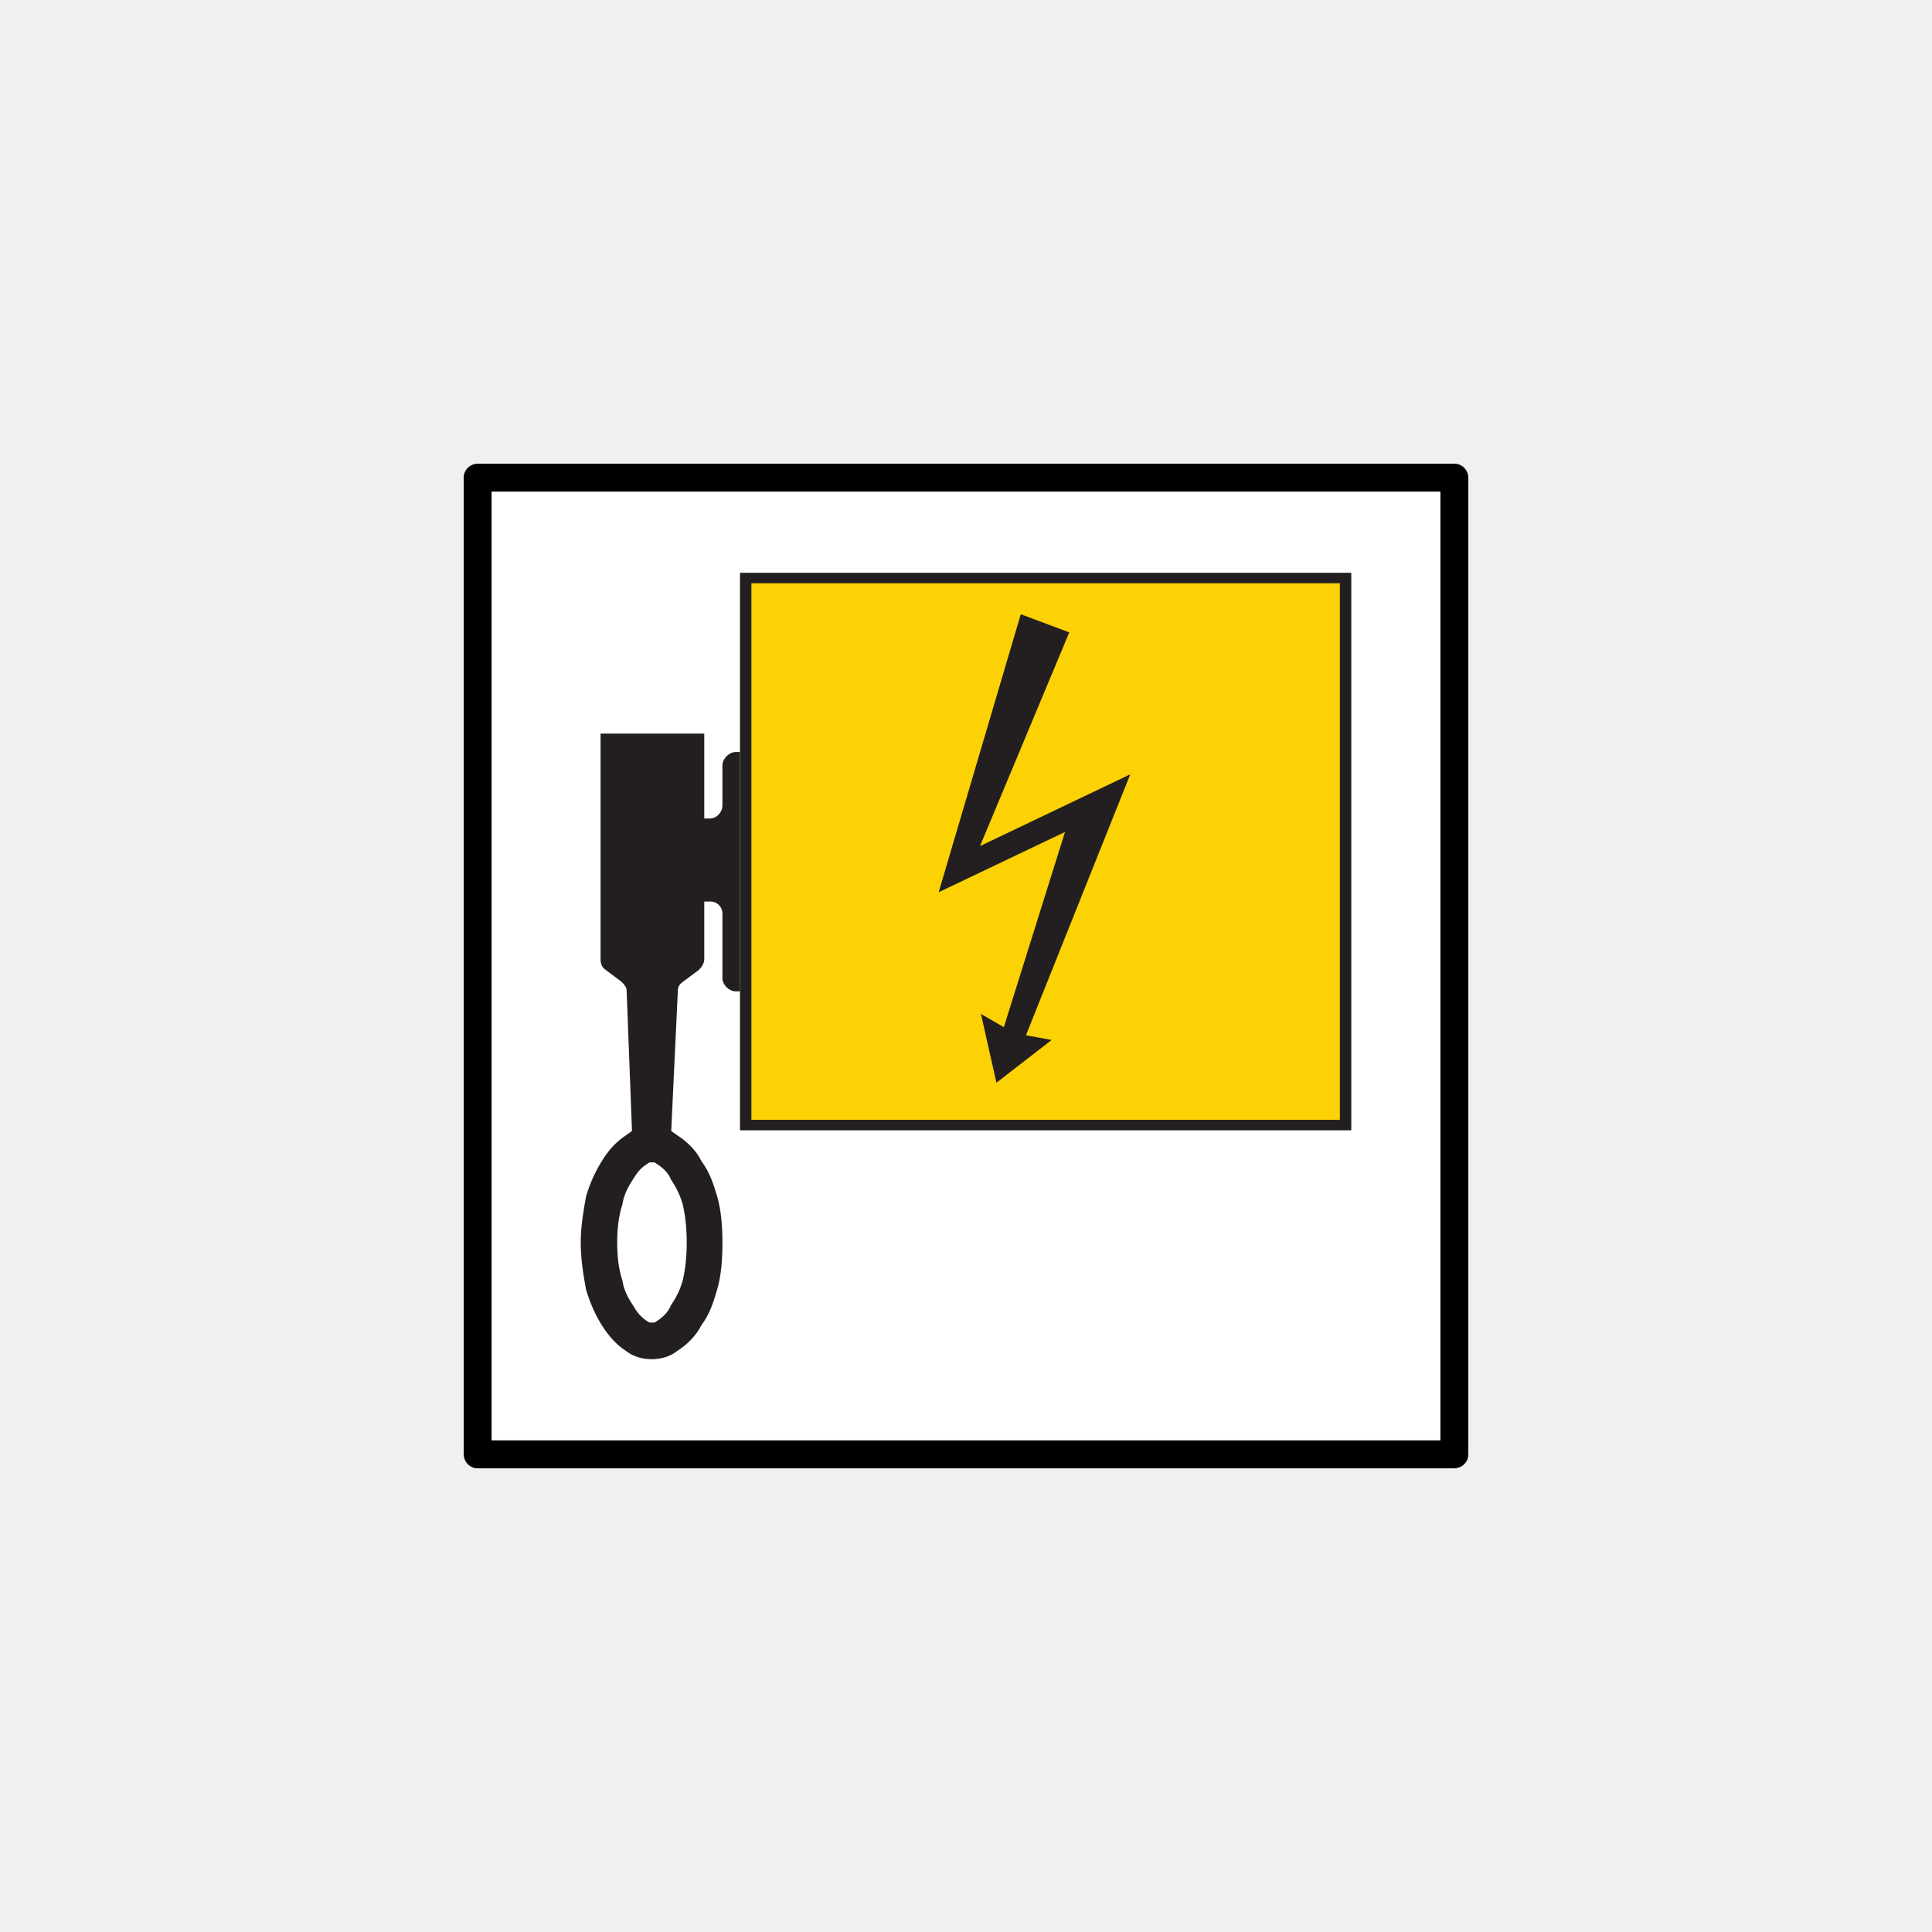
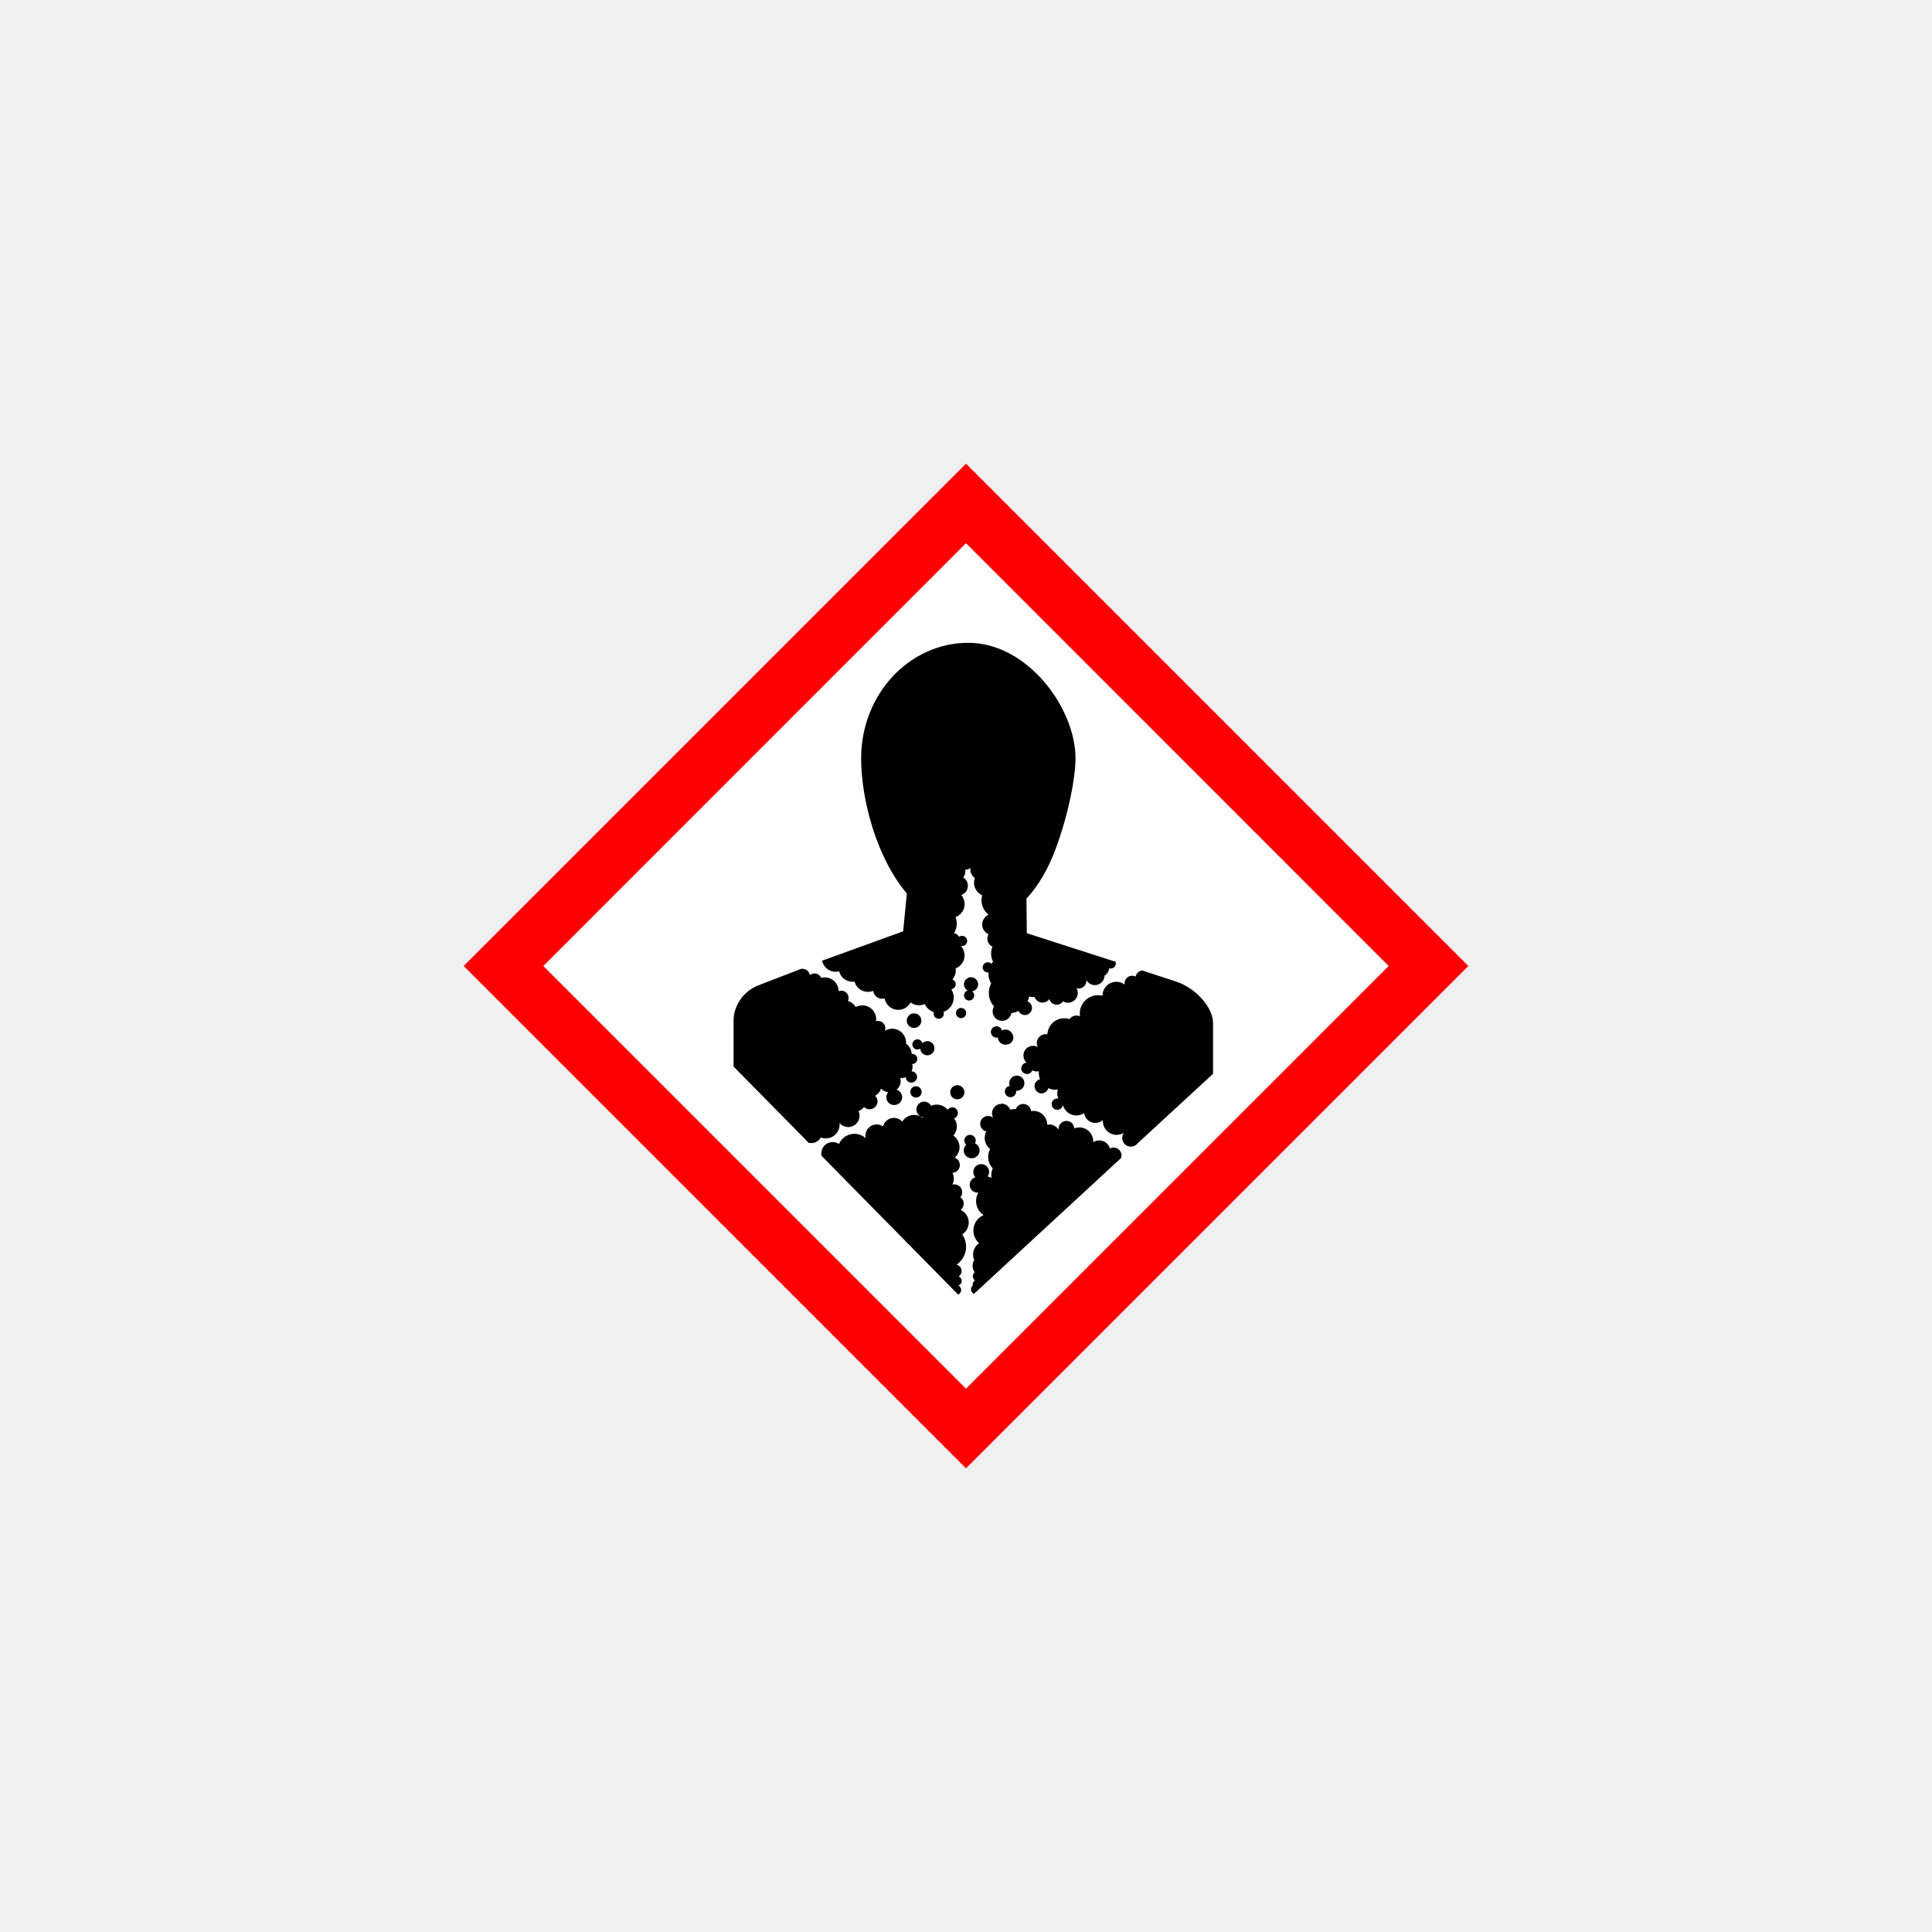
- <svg xmlns="http://www.w3.org/2000/svg" version="1.1" width="125" height="125" id="svg2" xml:space="preserve">
-   <defs id="defs6">
-     <clipPath id="clipPath18">
-       <path d="M 0,566.93 V 0 h 566.934 v 566.93 z" id="path20" />
-     </clipPath>
-   </defs>
-   <rect style="color:#000000;display:inline;overflow:visible;visibility:visible;fill:#ffffff;fill-opacity:1;fill-rule:nonzero;stroke:#000000;stroke-width:1.806;stroke-linecap:butt;stroke-linejoin:miter;stroke-miterlimit:4;stroke-dasharray:none;stroke-dashoffset:0;stroke-opacity:1;marker:none;enable-background:accumulate" id="rect2993" width="63.194" height="63.194" x="30.903" y="30.903" rx="0.004" />
-   <g id="g16" clip-path="url(#clipPath18)" transform="matrix(0.112896,0,0,-0.112896,30.57491,93.41895)" style="stroke:none;stroke-opacity:1">
-     <path style="fill:#231f20;fill-opacity:1;fill-rule:nonzero;stroke:none;stroke-opacity:1" id="path22" d="M 153.242,179.707 H 503.586 V 499.215 H 153.242 Z" />
-     <path style="fill:#fcd205;fill-opacity:1;fill-rule:nonzero;stroke:none;stroke-opacity:1" id="path24" d="M 159.797,185.723 H 497.043 V 493.215 H 159.797 Z" />
-     <path style="fill:#231f20;fill-opacity:1;fill-rule:nonzero;stroke:none;stroke-opacity:1" id="path26" d="m 113.691,151.492 c -1.464,3.789 -4.55,6.762 -8.222,8.988 -0.774,0.86 -1.492,0.86 -2.278,0.86 -1.543,0 -2.273,0 -3.086,-0.86 -3.66,-2.226 -5.984,-5.199 -8.218,-8.988 -2.973,-4.5 -5.246,-9.031 -6.027,-14.226 -2.238,-6.914 -2.969,-14.336 -2.969,-21.836 0,-7.547 0.731,-14.969 2.969,-21.809 0.781,-5.191 3.055,-9.723 6.027,-14.148 2.234,-3.867 4.559,-6.875 8.218,-9.18 0.813,-0.781 1.543,-0.781 3.086,-0.781 0.786,0 1.504,0 2.278,0.781 3.672,2.305 6.758,5.312 8.222,9.18 3.055,4.426 5.254,8.957 6.758,14.148 1.59,6.84 2.285,14.262 2.285,21.809 0,7.5 -0.695,14.922 -2.285,21.836 -1.504,5.195 -3.703,9.726 -6.758,14.226 m 39.551,245 V 259.336 h -2.472 c -3.7,0 -7.579,3.723 -7.579,7.48 v 37.172 c 0,3.762 -3.015,6.809 -6.714,6.809 h -3.696 V 277.66 c 0,-2.308 -1.629,-4.594 -3.101,-6.047 l -9.067,-6.75 c -2.168,-1.535 -2.968,-3.015 -2.968,-5.215 l -3.79,-80.253 c 0.774,-0.829 2.278,-1.571 3.047,-2.278 6.028,-3.824 11.321,-8.941 14.25,-15.074 4.563,-6.055 6.836,-12.734 9.024,-20.207 2.375,-8.32 3.015,-17.344 3.015,-26.406 0,-9.657 -0.64,-18.797 -3.015,-27 -2.188,-7.551 -4.461,-14.348 -9.024,-20.402 -2.929,-5.898 -8.222,-11.25 -14.25,-15.039 -3.765,-2.969 -8.992,-4.461 -14.238,-4.461 -5.254,0 -10.504,1.492 -14.363,4.461 -5.977,3.789 -10.508,9.141 -14.238,15.039 -3.781,6.055 -6.797,12.852 -9.031,20.402 -1.496,8.203 -3.051,17.343 -3.051,27 0,9.062 1.555,18.086 3.051,26.406 2.234,7.473 5.25,14.152 9.031,20.207 3.731,6.133 8.262,11.25 14.238,15.074 0.82,0.707 2.277,1.449 3.055,2.278 l -3.055,80.253 c 0,2.2 -1.496,3.68 -2.93,5.215 l -9.074,6.75 c -2.234,1.453 -2.93,3.739 -2.93,6.047 v 129.406 h 59.414 v -48.668 h 2.934 c 4.461,0 7.476,3.829 7.476,7.504 v 23.036 c 0,3.789 3.879,7.554 7.579,7.554 h 2.472" />
-     <path style="fill:#231f20;fill-opacity:1;fill-rule:evenodd;stroke:none;stroke-opacity:1" id="path28" d="m 339.52,350.676 -35.055,-111.856 -13.117,7.586 8.879,-39.433 31.636,24.504 -14.707,2.695 59.77,149.558 -86.106,-41.128 51.145,122.46 -27.793,10.403 -47.055,-159.328 72.403,34.539" />
+ <svg xmlns="http://www.w3.org/2000/svg" width="125" height="125" version="1.0" viewBox="0 0 93.75 93.75">
+   <g transform="matrix(.054191 0 0 .054191 21.974 21.974)">
+     <path d="M 459.5,909.3 909.3,459.5 459.5,9.7 9.7,459.5 Z" fill="#f00" />
+     <path d="M 459.5,838 81,459.5 459.5,80.9 838,459.5 Z" fill="#fff" />
+     <path d="m461.6 170.1c-53 0-96 46.3-96 103.4 0 37.1 13.88 89.2 40.94 121.1l-3.31 33.86-72.6 26.3c1.16 5.67 6.18 9.93 12.18 9.93 1.06 0 2.09-0.15 3.07-0.4 1.38 5.36 6.23 9.31 12 9.31 0.61 0 1.21-0.05 1.8-0.14 1.42 5.3 6.24 9.21 12 9.21 1.69 0 3.3-0.34 4.77-0.95 0.39 3.98 3.76 7.1 7.85 7.1 0.8 0 1.58-0.12 2.31-0.35 1 5.85 6.1 10.31 12.24 10.31 4.78 0 8.93-2.7 11-6.65 2.09 1.59 4.69 2.54 7.51 2.54 1.83 0 3.57-0.41 5.13-1.12 1.62 3.44 4.63 6.09 8.29 7.23-0.14 0.45-0.25 0.93-0.25 1.43 0 2.53 2.05 4.57 4.57 4.57s4.57-2.04 4.57-4.57c0-0.56-0.11-1.09-0.3-1.59 5.33-1.87 9.16-6.93 9.16-12.9 0-2.73-0.81-5.27-2.19-7.4 2.24-0.3 3.96-2.19 3.96-4.51 0-1.97-1.25-3.64-3-4.27 1.9-2.19 3.07-5 3.07-8.17 0-0.59-0.06-1.18-0.14-1.75 4.69-1.78 8-6.31 8-11.62 0-3.32-1.32-6.32-3.44-8.55 0.39 0.11 0.79 0.19 1.21 0.19 2.52 0 4.56-2.05 4.56-4.57 0-2.53-2.04-4.57-4.56-4.57-1 0-1.92 0.33-2.68 0.88-0.91-1.7-2.56-2.93-4.52-3.25 1.54-2.52 2.44-5.46 2.44-8.63 0-2.05-0.39-4-1.07-5.82 4.71-1.76 8.1-6.3 8.1-11.62 0-3.11-1.14-5.94-3-8.12 3.45-1.14 5.94-4.39 5.94-8.23 0-3.15-1.69-5.9-4.2-7.42 1.18-1.48 1.88-3.34 1.88-5.38 0-0.52-0.05-1.03-0.14-1.52 1.8-0.09 3.46-0.7 4.82-1.72-0.11 0.54-0.16 1.08-0.16 1.64 0 3.08 1.6 5.78 4 7.32-0.48 1.32-0.75 2.74-0.75 4.22 0 5.07 3 9.41 7.36 11.35-0.4 1.42-0.63 2.92-0.63 4.46 0 5.26 2.48 9.94 6.33 12.94-3.37 1.47-5.73 4.83-5.73 8.74s2.35 7.26 5.71 8.74c-0.67 1.16-1.06 2.51-1.06 3.95 0 3.16 1.85 5.87 4.53 7.13-0.77 1.91-1.2 3.99-1.2 6.17 0 2.62 0.63 5.1 1.73 7.3-0.53 0.6-1 1.22-1.45 1.89-0.83-0.84-1.98-1.36-3.25-1.36-2.52 0-4.57 2.04-4.57 4.57 0 2.52 2.05 4.56 4.57 4.56 0.22 0 0.42-0.03 0.63-0.06-0.03 0.42-0.06 0.84-0.06 1.27 0 3.17 0.91 6.11 2.46 8.62-1.33 2.52-2.09 5.39-2.09 8.44 0 4.68 1.78 8.92 4.67 12.14-0.8 1.3-1.27 2.82-1.27 4.46 0 4.67 3.78 8.46 8.46 8.46 4.16 0 7.61-3 8.32-6.96 2.29-0.25 4.44-0.92 6.39-1.93 1 2.17 3.2 3.69 5.75 3.69 3.51 0 6.35-2.84 6.35-6.35 0-2.65-1.64-4.92-3.95-5.87 0.64-1.38 1.1-2.87 1.38-4.41 1.37 0.37 2.8 0.58 4.29 0.58 0.18 0 0.37-0.02 0.56-0.02 1.11 2.86 3.89 4.88 7.15 4.88 2.5 0 4.72-1.2 6.12-3.06 0.79 2.88 3.42 5 6.56 5 2.37 0 4.46-1.22 5.68-3.07 1.32 0.81 2.86 1.29 4.53 1.29 4.79 0 8.67-3.89 8.67-8.68 0-1.6-0.44-3.09-1.2-4.38 0.66 0.22 1.37 0.33 2.09 0.33 3.76 0 6.81-3.04 6.81-6.8 0-0.32-0.03-0.63-0.08-0.94 1.45 2.79 4.35 4.69 7.71 4.69 4.73 0 8.57-3.78 8.66-8.49 2.26-1.4 3.84-3.81 4.09-6.6 0.44 0.15 0.9 0.24 1.39 0.24 2.52 0 4.57-2.04 4.57-4.57 0-0.52-0.09-1.03-0.26-1.5l-6.94-2.23-72.5-23.34-0.29-30.95c11-11.84 19.59-27.1 25.81-43.69 11.78-31.4 18.1-64.6 18.1-81.98 0-45-43-103.4-96-103.4zm-148.6 291.9c-1.25 0-2.42 0.36-3.41 0.97-17.25 6.61-31.57 12.1-37 14.3-12.17 4.86-21.2 17.87-21.2 30.76v41.54l67.3 68.3c0.68 0.15 1.4 0.22 2.13 0.22 3.73 0 6.99-2.03 8.73-5 1.35 0.51 2.82 0.8 4.35 0.8 6.87 0 12.44-5.57 12.44-12.44 0-0.49-0.04-0.98-0.09-1.45 1.84 2.28 4.66 3.74 7.83 3.74 5.56 0 10.1-4.51 10.1-10.1 0-1.51-0.34-2.93-0.93-4.21 2-0.71 3.74-2.04 4.94-3.76 1.28 1.31 3.06 2.12 5 2.12 3.89 0 7.1-3.16 7.1-7 0-2.03-0.86-3.85-2.23-5.14 2.58-1.25 4.54-3.57 5.31-6.39 1.62 1.78 3.87 2.98 6.39 3.24-1 1.23-1.63 2.8-1.63 4.52 0 3.89 3.16 7 7.1 7s7.1-3.16 7.1-7c0-3.19-2.12-5.88-5-6.75 2.24-1.85 3.67-4.65 3.67-7.78 0-0.93-0.13-1.81-0.37-2.66 0.31 0.02 0.62 0.04 0.93 0.04 1.42 0 2.77-0.29 3.99-0.82 0.11 2.71 2.32 4.88 5.06 4.88 2.8 0 5.08-2.28 5.08-5.08 0-2.74-2.17-4.95-4.89-5.06 0.53-1.22 0.83-2.57 0.83-3.99 0-0.87-0.13-1.7-0.34-2.5 2.53 0 4.58-2.04 4.58-4.57 0-2.52-2.05-4.56-4.58-4.56-0.13 0-0.25 0.02-0.38 0.03-0.26-3.8-2.22-7.13-5.13-9.23 1e-3 -0.29 0.04-0.58 0.04-0.88 0-6.87-5.57-12.43-12.44-12.43-2.39 0-4.62 0.68-6.51 1.86 0.27-0.72 0.42-1.5 0.42-2.31 0-3.6-2.91-6.52-6.51-6.52-0.65 0-1.26 0.1-1.85 0.27 0.09-0.58 0.14-1.18 0.14-1.78 0-6.87-5.56-12.44-12.43-12.44-2.13 0-4.13 0.53-5.88 1.47-1.57-2.56-4-4.5-6.97-5.39 0.37-0.82 0.59-1.74 0.59-2.7 0-3.6-2.92-6.52-6.52-6.52-0.85 0-1.65 0.17-2.39 0.46-0.05-6.83-5.59-12.35-12.43-12.35-1.11 0-2.17 0.16-3.19 0.43-0.99-2.33-3.3-3.97-6-3.97-1.59 0-3.04 0.57-4.17 1.52-0.44-3.18-3.15-5.63-6.45-5.63m304.3 1.46c-3.06 0.24-5.55 2.49-6.14 5.44-0.93-0.48-1.98-0.75-3.1-0.75-3.76 0-6.8 3.04-6.8 6.8 0 0.37 0.03 0.73 0.09 1.08-2.07-1.54-4.63-2.46-7.41-2.46-6.87 0-12.44 5.56-12.44 12.43v0.06c-1.26-0.3-2.57-0.49-3.93-0.49-9.1 0-16.41 7.35-16.41 16.42 0 0.85 0.08 1.68 0.21 2.5-0.97-0.43-2.04-0.67-3.16-0.67-2.59 0-4.88 1.26-6.32 3.18-1.49-0.49-3.07-0.76-4.72-0.76-8.09 0-14.67 6.39-15 14.4-0.52-0.11-1.05-0.16-1.6-0.16-4.35 0-7.88 3.53-7.88 7.88 0 1.33 0.33 2.57 0.9 3.67-1.25-0.71-2.7-1.12-4.24-1.12-4.79 0-8.68 3.89-8.68 8.68 0 2.5 1.07 4.75 2.76 6.33v0.08c-2 0.2-3.68 1.55-4.32 3.39-0.26 0.57-0.4 1.2-0.4 1.86 0 1.6 0.83 3 2.08 3.83 0.87 0.67 1.94 1.08 3.12 1.08 2.18 0 4-1.37 4.76-3.29 1.18 0.64 2.53 1 3.97 1 0.65 0 1.28-0.08 1.89-0.22-0.05 0.52-0.08 1.05-0.08 1.59 0 1.98 0.39 3.87 1.09 5.61-2.8 0.66-4.89 3.16-4.89 6.16 0 0.93 0.2 1.8 0.56 2.59 0.9 2.29 3.12 3.92 5.73 3.92 2.17 0 4.06-1.12 5.16-2.8 0.41-0.58 0.74-1.21 0.95-1.9 1.95 0.93 4.13 1.46 6.44 1.46 0.72 0 1.41-0.07 2.1-0.16-0.41 1.09-0.64 2.27-0.64 3.51 0 1.63 0.4 3.16 1.09 4.52-0.32-0.06-0.65-0.1-0.99-0.1-2.8 0-5.08 2.27-5.08 5.08 0 2.8 2.28 5.08 5.08 5.08 2.53 0 4.61-1.86 4.99-4.28 1.37 5.38 6.24 9.36 12 9.36 2.61 0 5-0.8 7-2.17 0.6 4.99 4.85 8.86 10 8.86 2.62 0 5-1 6.8-2.66-0.02 0.3-0.05 0.61-0.05 0.92 0 6.86 5.57 12.43 12.44 12.43 2.35 0 4.54-0.66 6.42-1.8-0.94 1.28-1.5 2.86-1.5 4.57 0 4.29 3.47 7.76 7.75 7.76 2.59 0 4.88-1.28 6.29-3.22l67.3-61.99v-45.4c0-13.77-14.82-30.98-32.74-37.1-4-1.37-30.56-10-30.56-10m-153.4 6c-3.51 0-6.35 2.84-6.35 6.35 0 2.42 1.37 4.5 3.37 5.57-1.91 0.55-3.31 2.29-3.31 4.37 0 2.53 2.05 4.57 4.57 4.57s4.57-2.04 4.57-4.57c0-1.52-0.75-2.86-1.9-3.69 3.05-0.46 5.39-3.07 5.39-6.25 0-3.51-2.84-6.35-6.34-6.35m-22.7 5.89-0.03 0.27-0.32-0.17c0.12-0.03 0.24-0.07 0.35-0.1m13.78 21.61c-2.53 0-4.57 2.05-4.57 4.57s2.04 4.57 4.57 4.57c2.52 0 4.57-2.05 4.57-4.57s-2.05-4.57-4.57-4.57m-42.1 4.86c-3.6 0-6.52 2.92-6.52 6.52s2.92 6.51 6.52 6.51 6.52-2.91 6.52-6.51-2.92-6.52-6.52-6.52m73.86 11.58c-2.81 0-5.1 2.29-5.1 5.1 0 2.82 2.29 5.11 5.1 5.11 0.41 0 0.81-0.06 1.18-0.16 0.19 3.6 3.15 6.46 6.79 6.46 0.5 0 0.98-0.06 1.45-0.16 3.16-0.36 5.62-3 5.62-6.27 0-1.16-0.33-2.23-0.87-3.17-1.07-2.36-3.44-4-6.2-4-1.12 0-2.17 0.27-3.1 0.75-0.63-2.1-2.56-3.65-4.87-3.65m-70.85 11.67c-2.53 0-4.57 2.05-4.57 4.57 0 2.53 2.04 4.57 4.57 4.57 0.96 0 1.86-0.3 2.6-0.82 0.17 3.36 2.91 6 6.31 6 3.51 0 6.35-2.84 6.35-6.35 0-3.5-2.84-6.34-6.35-6.34-1.75 0-3.33 0.71-4.48 1.85-0.48-2-2.28-3.51-4.43-3.51m89 32.51c-3.76 0-6.8 3.04-6.8 6.8 0 0.86 0.16 1.68 0.45 2.44-2.46 0.34-4.37 2.44-4.37 5 0 0.72 0.16 1.4 0.43 2 0.71 1.79 2.45 3.07 4.5 3.07h0.13c2.82 0 5.1-2.28 5.1-5.08 0-0.23-0.04-0.45-0.07-0.67 0.21 0.02 0.42 0.03 0.63 0.03 3.76 0 6.8-3.04 6.8-6.8s-3.04-6.8-6.8-6.8m-53.3 8.58c-3.51 0-6.35 2.85-6.35 6.35 0 3.51 2.84 6.35 6.35 6.35 3.5 0 6.34-2.84 6.34-6.35 0-3.5-2.84-6.35-6.34-6.35m-37 0.93c-2.8 0-5.08 2.27-5.08 5.08 0 2.8 2.28 5.07 5.08 5.07s5.07-2.27 5.07-5.07c0-2.81-2.27-5.08-5.07-5.08m7.44 13.78c-3.89 0-7.1 3.16-7.1 7 0 3.54 2.61 6.46 6 6.97-0.02 0.26-0.05 0.52-0.05 0.79-2.16-1.78-4.92-2.86-7.94-2.86-4.52 0-8.47 2.43-10.65 6-1.84-2.03-4.49-3.31-7.45-3.31-4.7 0-8.64 3.22-9.75 7.58-1.62-1.11-3.57-1.75-5.68-1.75-5.56 0-10.1 4.5-10.1 10.1 0 0.78 0.09 1.53 0.26 2.26-2.67-2.43-6.21-3.93-10.1-3.93-6.21 0-11.53 3.76-13.83 9.12-1.62-1.1-3.57-1.75-5.68-1.75-5.56 0-10.1 4.5-10.1 10.1 0 0.81 0.1 1.6 0.28 2.35l122.2 124.1c1.6-0.67 2.72-2.25 2.72-4.09 0-1.74-1.02-3.23-2.48-3.96 1.73-0.61 2.98-2.23 2.98-4.17 0-1.83-1.11-3.4-2.69-4.08 1.57-1.03 2.6-2.8 2.6-4.81 0-2.75-1.92-5-4.49-5.62 5.11-3.53 8.47-9.42 8.47-16.1 0-4.13-1.28-7.95-3.46-11.1 3.52-2.2 5.86-6.1 5.86-10.55 0-5-2.98-9.35-7.27-11.31 1.69-1.29 2.78-3.31 2.78-5.6 0-2.39-1.19-4.5-3-5.78 1.03-1.22 1.64-2.79 1.64-4.51 0-3.89-3.16-7-7.1-7-0.59 0-1.15 0.08-1.7 0.21 0.79-1.63 1.25-3.46 1.25-5.4 0-1.81-0.4-3.53-1.1-5.08 3.66-0.26 6.54-3.3 6.54-7 0-3-1.92-5.61-4.61-6.6 2.63-2.28 4.31-5.64 4.31-9.4 0-4.3-2.18-8.09-5.5-10.32 1.92-2.19 3.1-5.06 3.1-8.2 0-2.75-0.9-5.28-2.42-7.34 1.96-0.7 3.37-2.56 3.37-4.76 0-2.8-2.27-5.08-5.08-5.08-1.71 0-3.22 0.86-4.14 2.16-2.27-2.81-5.75-4.61-9.65-4.61-1.83 0-3.55 0.4-5.11 1.1-1.19-2.21-3.53-3.72-6.22-3.72zm69.1 2.03c-4.67 0-8.46 3.79-8.46 8.46 0 1.44 0.37 2.8 1 3.98-1.22-1-2.78-1.61-4.48-1.61-3.9 0-7.1 3.15-7.1 7 0 3.35 2.34 6.15 5.48 6.86-0.92 1.74-1.45 3.71-1.45 5.81 0 4 1.93 7.61 4.91 9.88-1.14 2.12-1.79 4.54-1.79 7.11 0 3.99 1.56 7.61 4.1 10.3-0.83 1.87-1.3 3.93-1.3 6.1 0 0.84 0.09 1.66 0.22 2.46-1.02-0.7-2.23-1.16-3.54-1.25 0.86-1.17 1.38-2.61 1.38-4.17 0-3.9-3.16-7-7.1-7-3.9 0-7.1 3.15-7.1 7 0 1.87 0.72 3.56 1.91 4.82-2.95 0.84-5.12 3.56-5.12 6.78 0 3.89 3.16 7 7.1 7 0.22 0 0.43-0.04 0.65-0.06-1.3 2.22-2.06 4.81-2.06 7.57 0 5.25 2.69 9.86 6.76 12.55-5.38 2.29-9.16 7.63-9.16 13.85 0 4.51 1.99 8.55 5.14 11.31-3.26 2.24-5.4 5.99-5.4 10.24 0 1.74 0.36 3.39 1 4.89-0.91 1.51-1.44 3.27-1.44 5.16 0 2.18 0.71 4.2 1.89 5.85-1.02 0.81-1.69 2.05-1.69 3.46 0 1.52 0.77 2.87 1.94 3.67-1.22 0.79-2 2.15-2 3.71 0 0.28 0.03 0.56 0.08 0.83-1 0.81-1.68 2.04-1.68 3.45 0 1.84 1.12 3.41 2.71 4.09l131.7-121.6c0.26-0.74 0.41-1.53 0.41-2.36 0-3.9-3.16-7-7-7-1.21 0-2.35 0.31-3.34 0.84-1.22-4.19-5.09-7.25-9.67-7.25-1.98 0-3.81 0.58-5.37 1.56 0.02-0.26 0.04-0.51 0.04-0.77 0-6.87-5.57-12.44-12.44-12.44-1.61 0-3.14 0.32-4.55 0.88-0.18-3.74-3.25-6.72-7-6.72-3.9 0-7 3.16-7 7.1 0 0.3 0.02 0.6 0.06 0.89-1.77-2.88-4.95-4.81-8.58-4.81-0.58 0-1.14 0.06-1.69 0.15-0.08-6.8-5.61-12.29-12.43-12.29-0.7 0-1.37 0.07-2.04 0.18-0.33-3.58-3.35-6.38-7-6.38-3.04 0-5.62 1.92-6.62 4.61-0.31-0.02-0.62-0.04-0.94-0.04-1.42 0-2.79 0.21-4.09 0.57-1.21-3.19-4.29-5.47-7.91-5.47zm-28.2 27.73c-2.81 0-5.08 2.28-5.08 5.08 0 1.52 0.68 2.86 1.73 3.79-1.36 1.28-2.21 3.1-2.21 5.12 0 3.89 3.16 7 7.1 7 3.9 0 7.1-3.16 7.1-7 0-2.86-1.7-5.31-4.15-6.42 0.42-0.74 0.68-1.58 0.68-2.49 0-2.8-2.27-5.08-5.07-5.08" />
  </g>
</svg>
